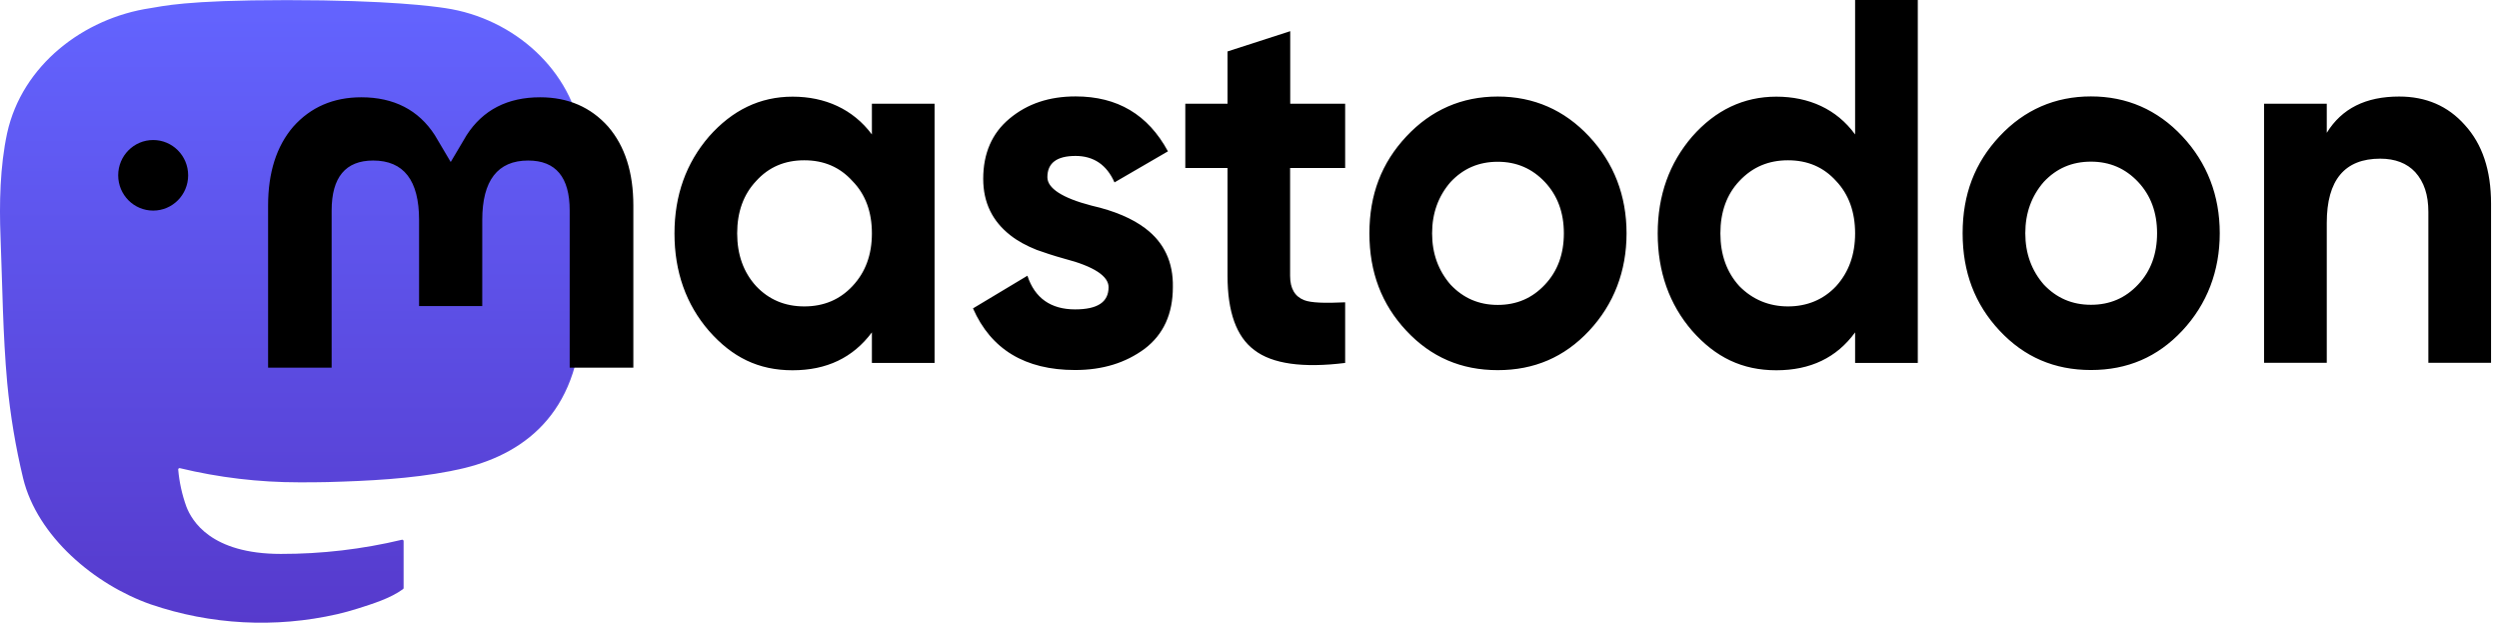
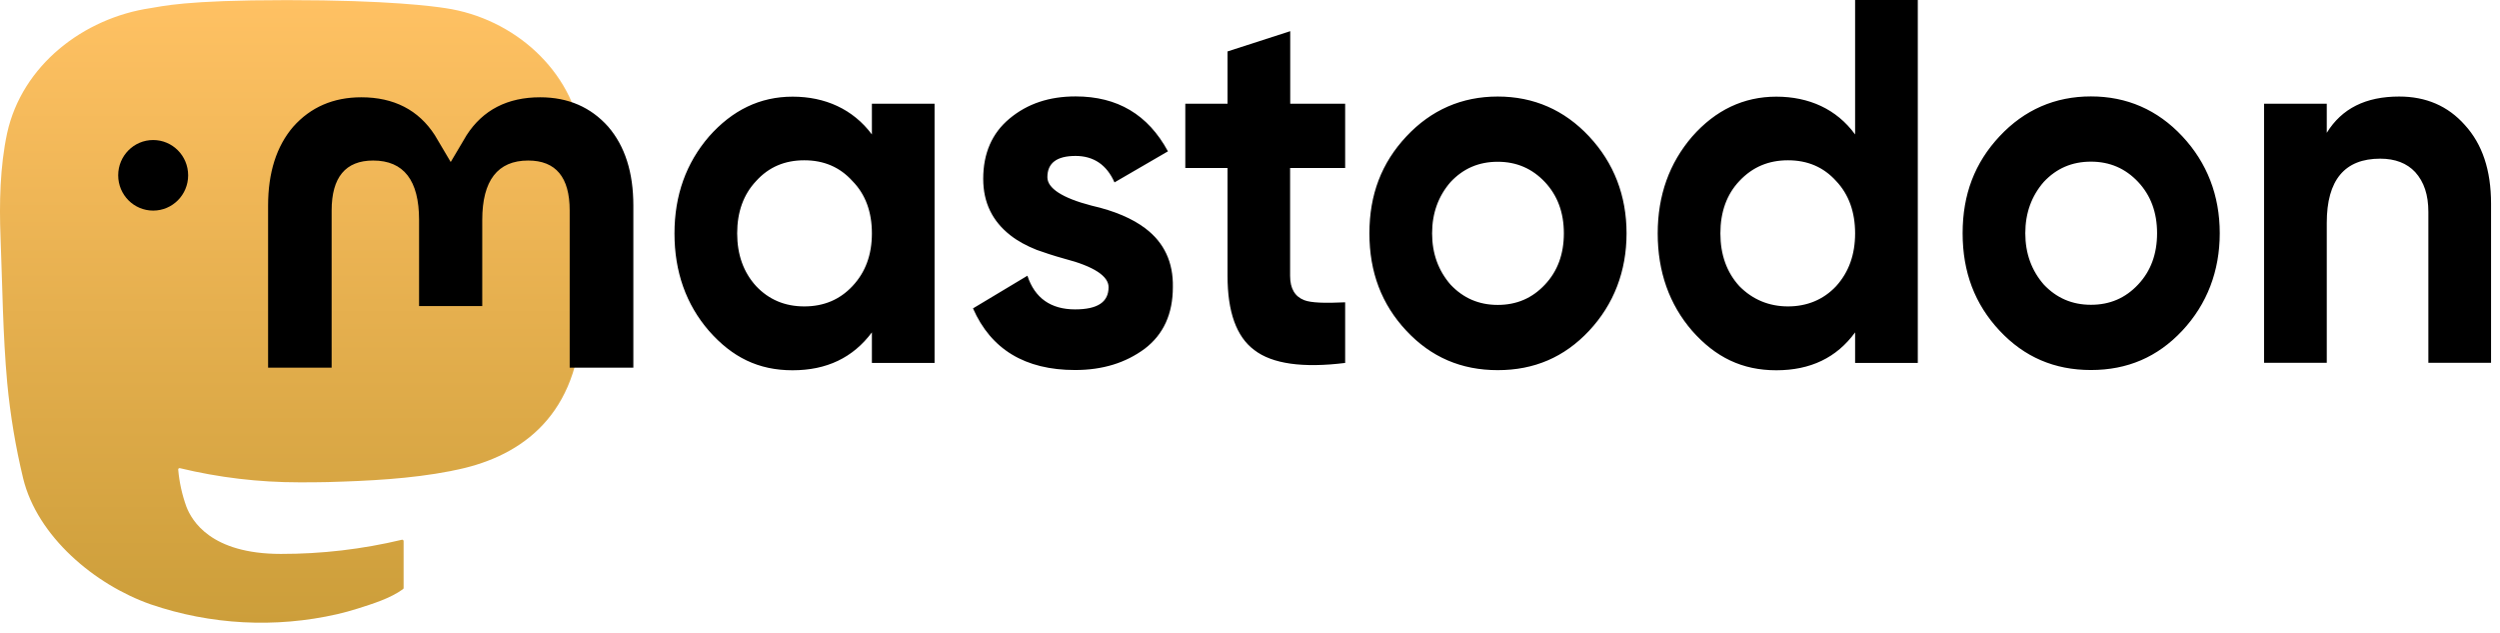
<svg xmlns="http://www.w3.org/2000/svg" xmlns:xlink="http://www.w3.org/1999/xlink" width="261" height="66" viewBox="0 0 261 66" fill="none">
  <symbol id="logo-symbol-wordmark">
    <path d="M60.754 14.403C59.814 7.419 53.727 1.916 46.512 0.849C45.294 0.669 40.682 0.013 29.997 0.013H29.918C19.23 0.013 16.937 0.669 15.72 0.849C8.705 1.886 2.299 6.832 0.745 13.898C-0.003 17.378 -0.083 21.237 0.056 24.776C0.254 29.851 0.293 34.918 0.753 39.973C1.072 43.331 1.628 46.661 2.417 49.941C3.894 55.997 9.875 61.037 15.734 63.093C22.008 65.237 28.754 65.593 35.218 64.121C35.929 63.956 36.632 63.764 37.325 63.545C38.897 63.046 40.738 62.487 42.091 61.507C42.11 61.493 42.125 61.475 42.136 61.455C42.147 61.434 42.153 61.412 42.153 61.389V56.49C42.153 56.469 42.148 56.447 42.138 56.428C42.129 56.409 42.115 56.392 42.098 56.379C42.081 56.365 42.061 56.356 42.04 56.351C42.019 56.346 41.997 56.347 41.976 56.351C37.834 57.341 33.59 57.836 29.332 57.829C22.005 57.829 20.034 54.351 19.469 52.904C19.016 51.653 18.727 50.348 18.612 49.022C18.611 49 18.615 48.977 18.624 48.957C18.633 48.937 18.647 48.919 18.664 48.904C18.682 48.89 18.702 48.88 18.724 48.876C18.745 48.871 18.768 48.871 18.79 48.877C22.862 49.859 27.037 50.355 31.227 50.354C32.234 50.354 33.239 50.354 34.246 50.328C38.46 50.209 42.901 49.994 47.047 49.184C47.15 49.164 47.253 49.146 47.342 49.119C53.881 47.864 60.104 43.923 60.736 33.943C60.76 33.55 60.819 29.828 60.819 29.42C60.822 28.035 61.265 19.591 60.754 14.403Z" fill="url(#paint0_linear_89_11)" />
    <path d="M12.344 18.303C12.344 16.267 13.978 14.619 15.997 14.619C18.016 14.619 19.65 16.267 19.65 18.303C19.65 20.34 18.016 21.987 15.997 21.987C13.978 21.987 12.344 20.34 12.344 18.303Z" fill="currentColor" />
    <path d="M66.148 21.468V38.384H59.499V21.974C59.499 18.511 58.058 16.76 55.164 16.76C51.975 16.76 50.367 18.848 50.367 22.96V31.95H43.769V22.96C43.769 18.835 42.174 16.76 38.971 16.76C36.09 16.76 34.637 18.511 34.637 21.974V38.384H28V21.468C28 18.018 28.875 15.268 30.624 13.231C32.437 11.195 34.804 10.157 37.736 10.157C41.132 10.157 43.717 11.48 45.415 14.114L47.074 16.915L48.733 14.114C50.431 11.48 53.004 10.157 56.412 10.157C59.344 10.157 61.711 11.195 63.525 13.231C65.274 15.268 66.148 18.005 66.148 21.468ZM89.03 29.874C90.406 28.409 91.062 26.579 91.062 24.361C91.062 22.143 90.406 20.301 89.03 18.9C87.705 17.434 86.033 16.734 84.001 16.734C81.969 16.734 80.296 17.434 78.972 18.9C77.647 20.301 76.991 22.143 76.991 24.361C76.991 26.579 77.647 28.422 78.972 29.874C80.296 31.275 81.969 31.989 84.001 31.989C86.033 31.989 87.705 31.288 89.03 29.874ZM91.062 10.832H97.609V37.891H91.062V34.7C89.081 37.346 86.342 38.656 82.779 38.656C79.216 38.656 76.477 37.307 74.046 34.544C71.653 31.781 70.444 28.37 70.444 24.374C70.444 20.379 71.666 17.019 74.046 14.256C76.489 11.493 79.383 10.092 82.779 10.092C86.174 10.092 89.081 11.389 91.062 14.036V10.845V10.832ZM119.654 23.868C121.583 25.334 122.548 27.384 122.496 29.978C122.496 32.741 121.532 34.907 119.551 36.412C117.57 37.878 115.178 38.63 112.284 38.63C107.049 38.63 103.499 36.464 101.621 32.196L107.306 28.785C108.065 31.107 109.737 32.3 112.284 32.3C114.625 32.3 115.782 31.548 115.782 29.978C115.782 28.837 114.265 27.812 111.165 27.008C109.995 26.683 109.03 26.359 108.271 26.087C107.204 25.659 106.29 25.166 105.532 24.569C103.654 23.103 102.689 21.157 102.689 18.667C102.689 16.02 103.602 13.906 105.429 12.388C107.306 10.819 109.596 10.066 112.335 10.066C116.709 10.066 119.898 11.96 121.982 15.8L116.4 19.043C115.59 17.201 114.213 16.28 112.335 16.28C110.355 16.28 109.39 17.032 109.39 18.498C109.39 19.64 110.908 20.664 114.008 21.468C116.4 22.013 118.278 22.818 119.641 23.855L119.654 23.868ZM140.477 17.538H134.741V28.798C134.741 30.147 135.255 30.964 136.22 31.34C136.927 31.613 138.355 31.665 140.49 31.561V37.891C136.079 38.436 132.876 37.995 130.998 36.542C129.12 35.141 128.207 32.534 128.207 28.811V17.538H123.795V10.832H128.207V5.37L134.754 3.256V10.832H140.49V17.538H140.477ZM161.352 29.719C162.677 28.318 163.333 26.528 163.333 24.361C163.333 22.195 162.677 20.418 161.352 19.004C160.027 17.603 158.407 16.889 156.426 16.889C154.445 16.889 152.825 17.59 151.5 19.004C150.227 20.47 149.571 22.247 149.571 24.361C149.571 26.476 150.227 28.253 151.5 29.719C152.825 31.12 154.445 31.833 156.426 31.833C158.407 31.833 160.027 31.133 161.352 29.719ZM146.883 34.531C144.297 31.768 143.024 28.422 143.024 24.361C143.024 20.301 144.297 17.006 146.883 14.243C149.468 11.48 152.67 10.079 156.426 10.079C160.182 10.079 163.384 11.48 165.97 14.243C168.555 17.006 169.88 20.418 169.88 24.361C169.88 28.305 168.555 31.768 165.97 34.531C163.384 37.294 160.233 38.643 156.426 38.643C152.619 38.643 149.468 37.294 146.883 34.531ZM191.771 29.874C193.095 28.409 193.751 26.579 193.751 24.361C193.751 22.143 193.095 20.301 191.771 18.9C190.446 17.434 188.774 16.734 186.742 16.734C184.709 16.734 183.037 17.434 181.661 18.9C180.336 20.301 179.68 22.143 179.68 24.361C179.68 26.579 180.336 28.422 181.661 29.874C183.037 31.275 184.761 31.989 186.742 31.989C188.722 31.989 190.446 31.288 191.771 29.874ZM193.751 0H200.298V37.891H193.751V34.7C191.822 37.346 189.082 38.656 185.52 38.656C181.957 38.656 179.179 37.307 176.735 34.544C174.343 31.781 173.134 28.37 173.134 24.374C173.134 20.379 174.356 17.019 176.735 14.256C179.166 11.493 182.111 10.092 185.52 10.092C188.928 10.092 191.822 11.389 193.751 14.036V0.013V0ZM223.308 29.706C224.633 28.305 225.289 26.515 225.289 24.348C225.289 22.182 224.633 20.405 223.308 18.991C221.983 17.59 220.363 16.877 218.382 16.877C216.401 16.877 214.78 17.577 213.456 18.991C212.182 20.457 211.526 22.234 211.526 24.348C211.526 26.463 212.182 28.24 213.456 29.706C214.78 31.107 216.401 31.82 218.382 31.82C220.363 31.82 221.983 31.12 223.308 29.706ZM208.838 34.518C206.253 31.755 204.98 28.409 204.98 24.348C204.98 20.288 206.253 16.993 208.838 14.23C211.424 11.467 214.626 10.066 218.382 10.066C222.137 10.066 225.34 11.467 227.925 14.23C230.511 16.993 231.835 20.405 231.835 24.348C231.835 28.292 230.511 31.755 227.925 34.518C225.34 37.281 222.189 38.63 218.382 38.63C214.575 38.63 211.424 37.281 208.838 34.518ZM260.17 21.261V37.878H253.623V22.13C253.623 20.34 253.173 18.991 252.247 17.966C251.385 17.045 250.164 16.565 248.594 16.565C244.89 16.565 243.012 18.783 243.012 23.272V37.878H236.466V10.832H243.012V13.867C244.581 11.325 247.077 10.079 250.575 10.079C253.366 10.079 255.656 11.052 257.431 13.05C259.257 15.047 260.17 17.759 260.17 21.274" fill="currentColor" />
    <defs>
      <linearGradient id="paint0_linear_89_11" x1="30.5" y1="0.013" x2="30.5" y2="65.013" gradientUnits="userSpaceOnUse">
-         <stop stop-color="#6364FF" />
-         <stop offset="1" stop-color="#563ACC" />
+         <stop stop-color="#ffc163" />
+         <stop offset="1" stop-color="#cc9e3a" />
      </linearGradient>
    </defs>
  </symbol>
  <use xlink:href="#logo-symbol-wordmark" />
</svg>
